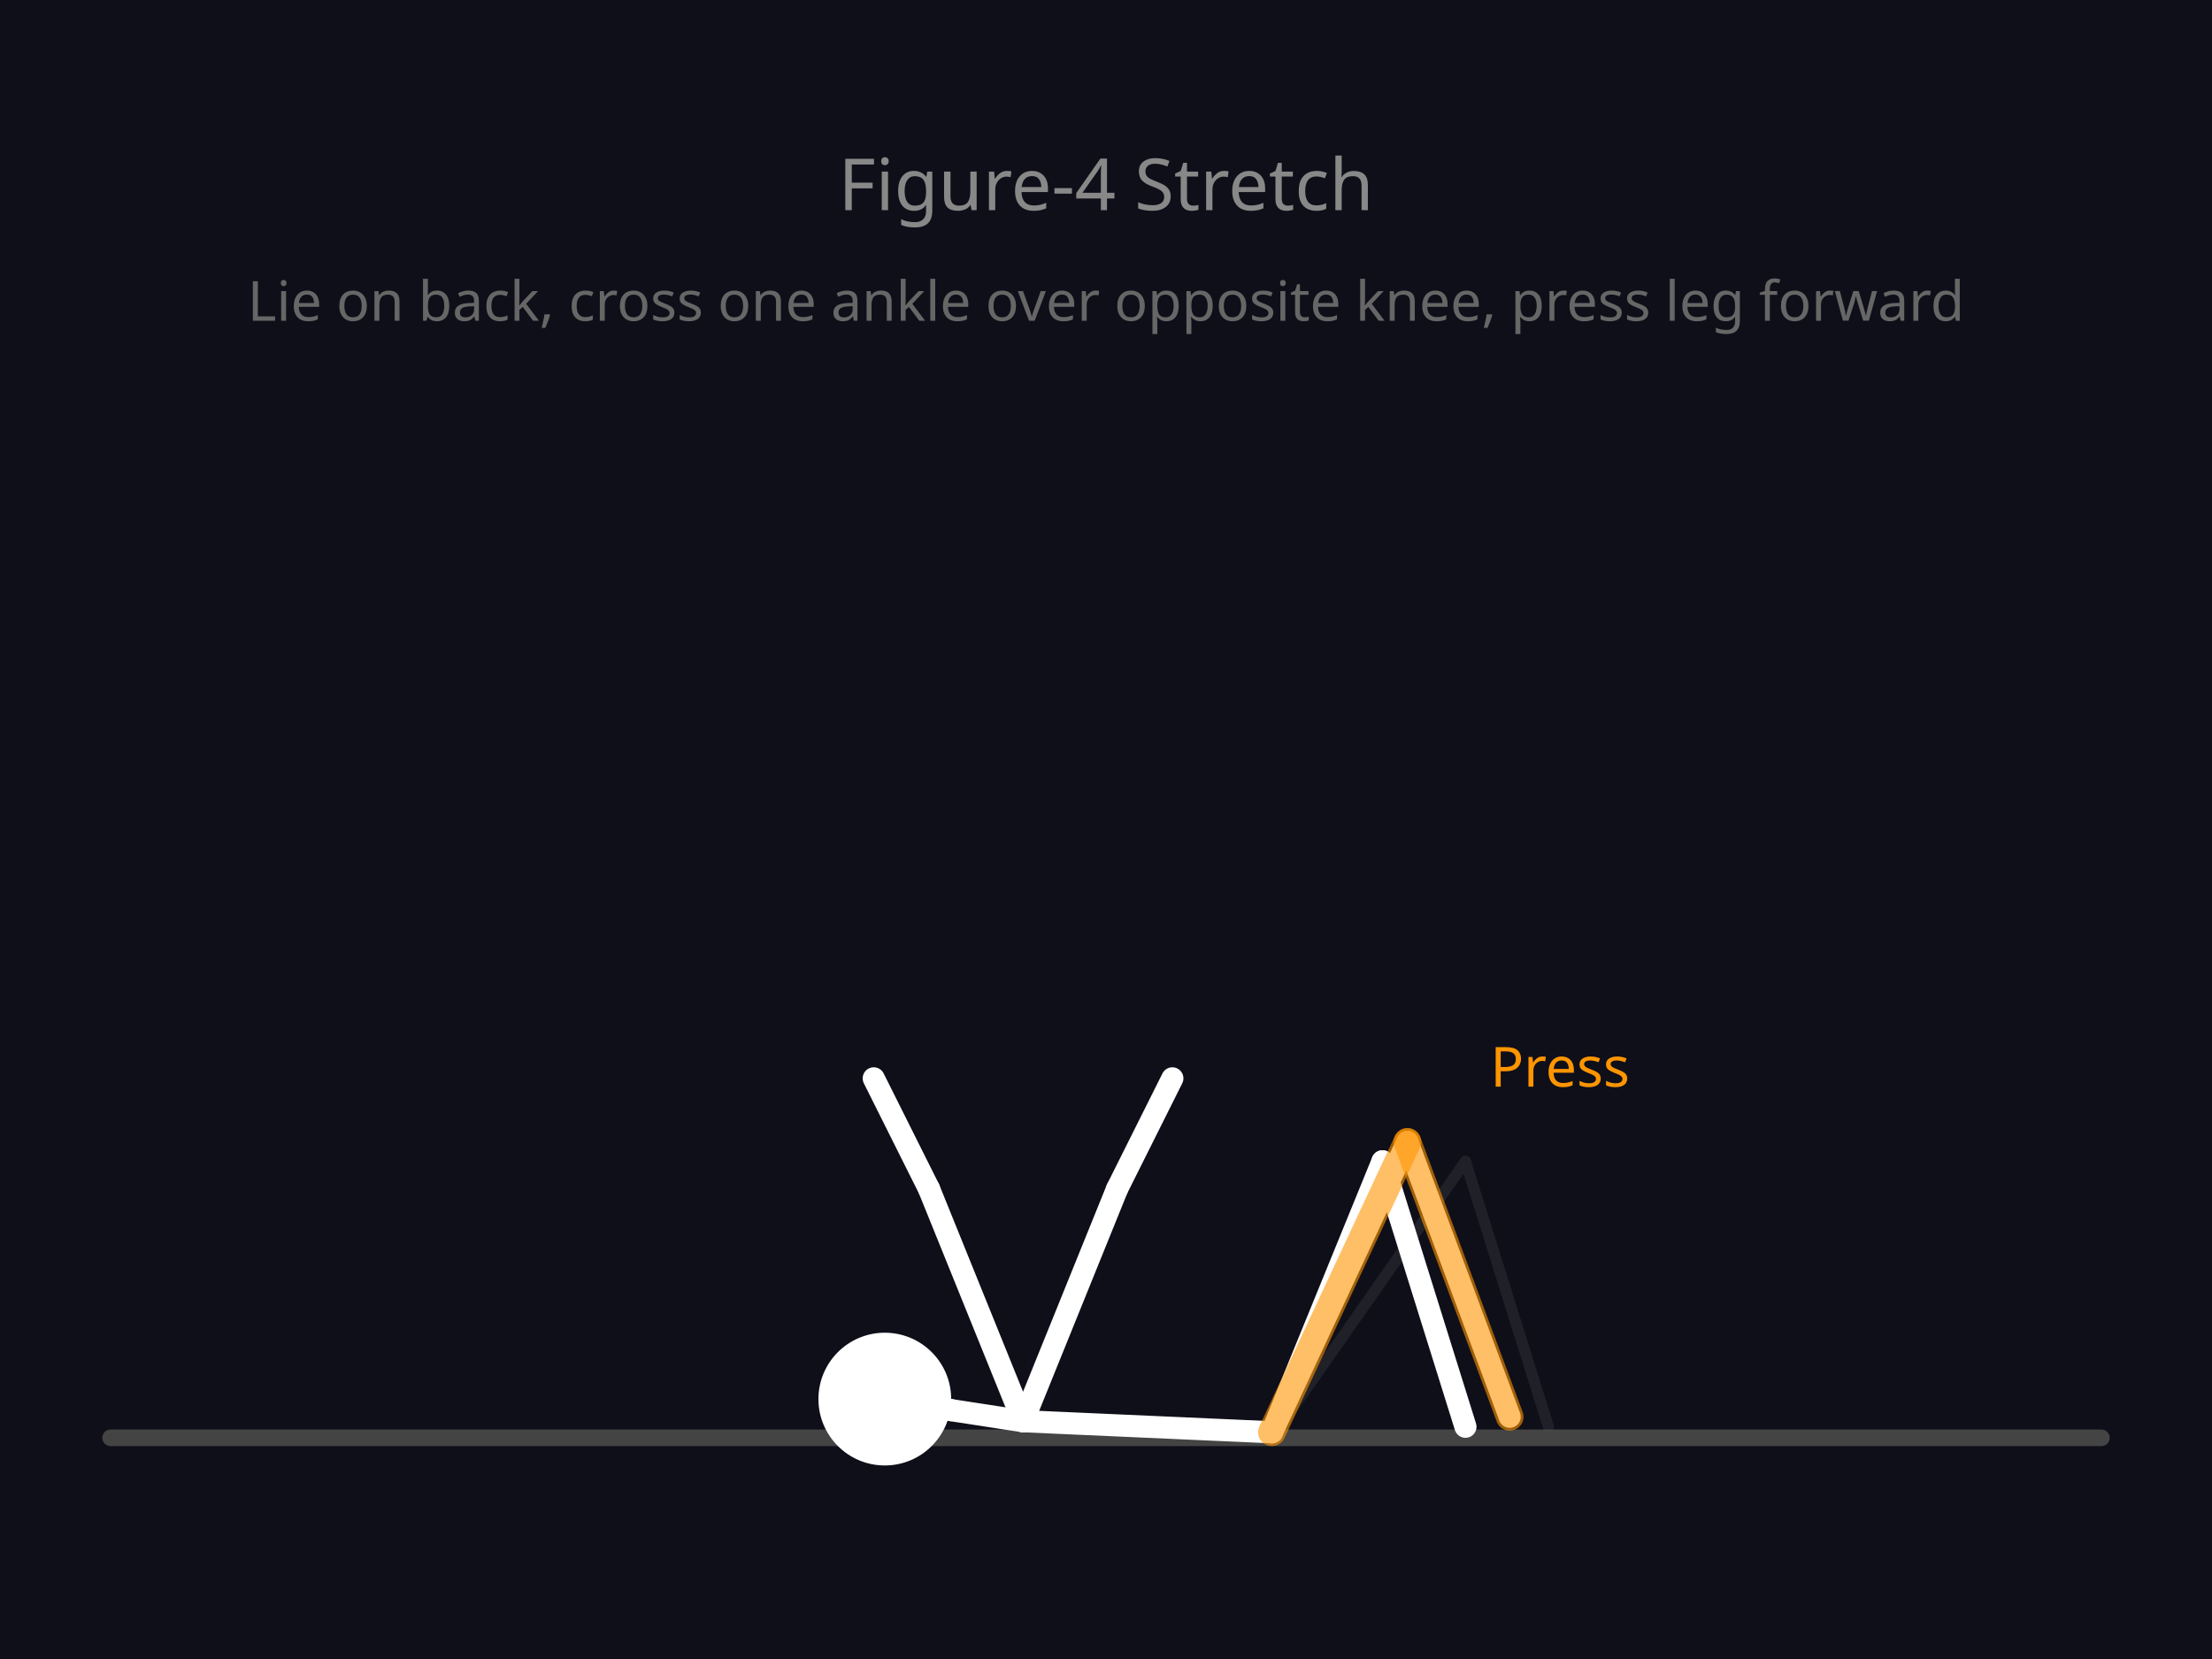
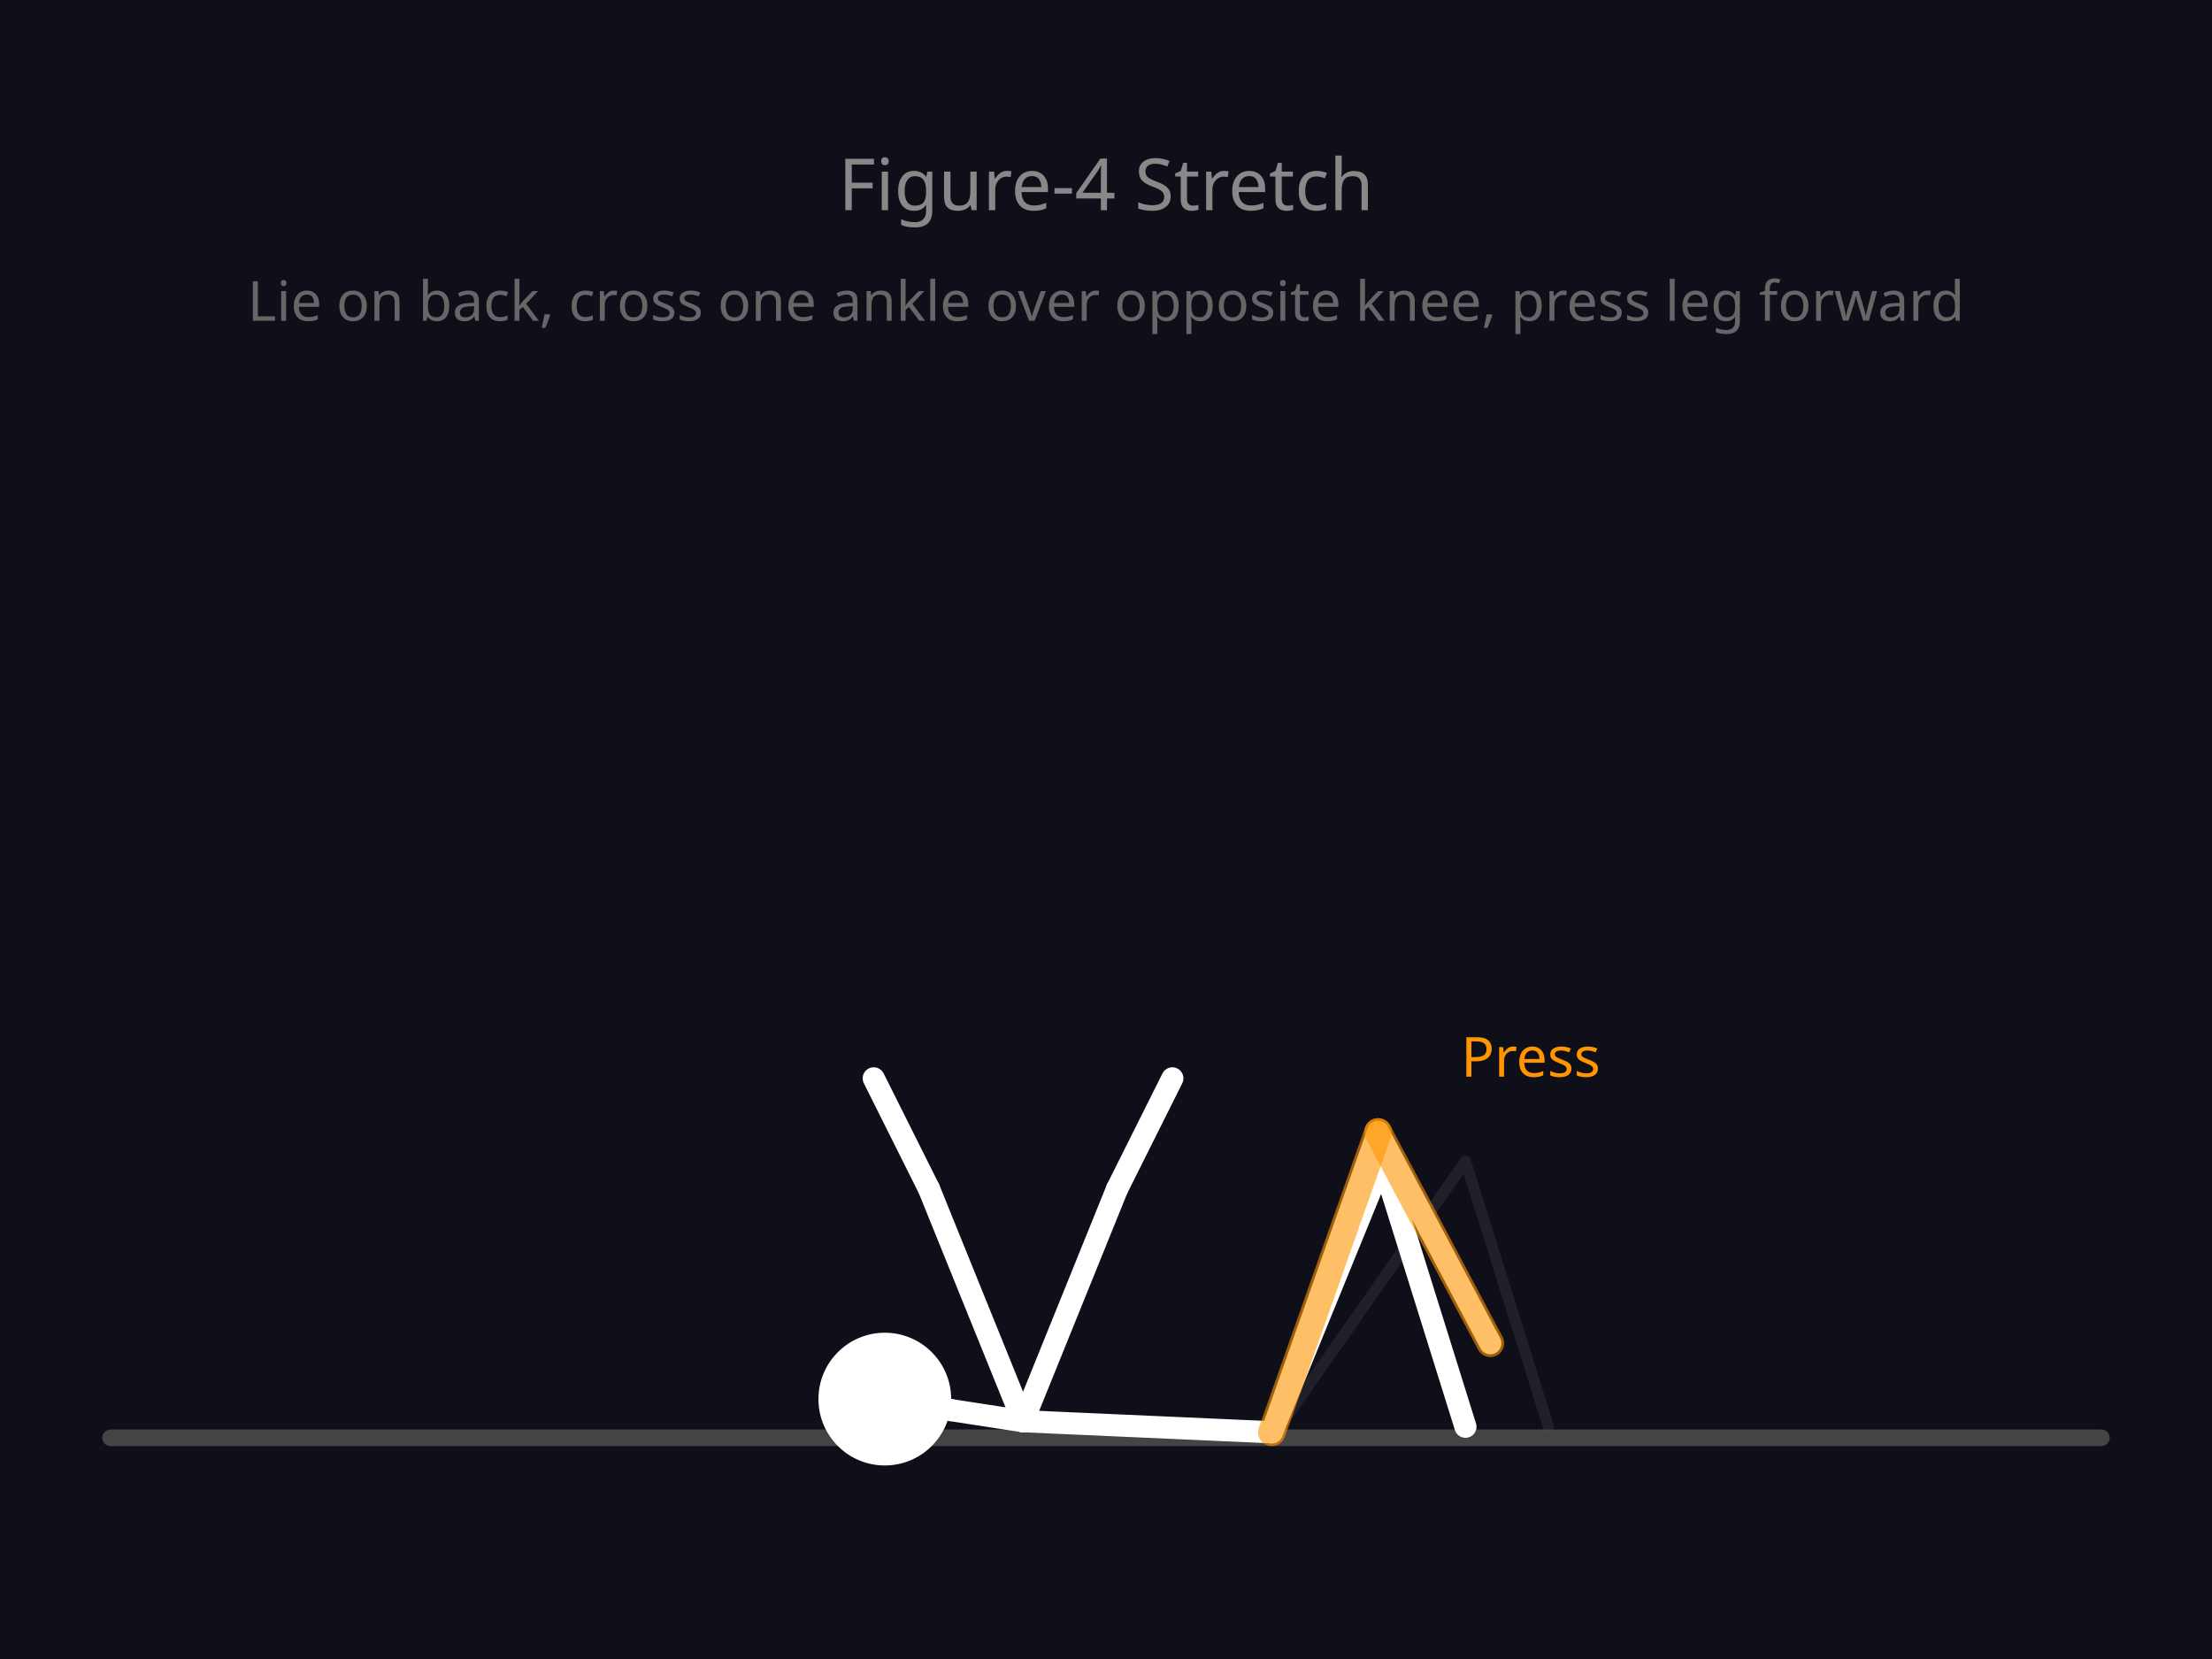
<svg xmlns="http://www.w3.org/2000/svg" viewBox="0 0 400 300">
  <rect width="400" height="300" fill="#0f0f1a" />
  <line x1="20" y1="260" x2="380" y2="260" stroke="#444" stroke-width="3" stroke-linecap="round" />
  <text x="200" y="38" fill="#888" font-size="13" font-family="sans-serif" text-anchor="middle">Figure-4 Stretch</text>
  <text x="200" y="58" fill="#666" font-size="10" font-family="sans-serif" text-anchor="middle">Lie on back, cross one ankle over opposite knee, press leg forward</text>
  <g stroke="#555" stroke-width="2" fill="none" stroke-linecap="round" stroke-linejoin="round" opacity="0.25">
    <circle cx="160" cy="253" r="12" fill="#444" stroke="none" />
    <line x1="160" y1="253" x2="172" y2="255" />
    <line x1="172" y1="255" x2="185" y2="257" />
    <line x1="185" y1="257" x2="230" y2="260" />
    <line x1="185" y1="257" x2="168" y2="215" />
    <line x1="168" y1="215" x2="158" y2="195" />
    <line x1="185" y1="257" x2="202" y2="215" />
    <line x1="202" y1="215" x2="212" y2="195" />
    <line x1="230" y1="260" x2="265" y2="210" />
    <line x1="265" y1="210" x2="280" y2="258" />
    <line x1="230" y1="260" x2="250" y2="210" />
    <line x1="250" y1="210" x2="265" y2="258" />
  </g>
  <g stroke="#FFF" stroke-width="4" fill="none" stroke-linecap="round" stroke-linejoin="round">
    <circle cx="160" cy="253" r="12" fill="#FFF" stroke="none" />
    <line x1="160" y1="253" x2="172" y2="255" />
    <line x1="172" y1="255" x2="185" y2="257" />
    <line x1="185" y1="257" x2="230" y2="259" />
    <line x1="185" y1="257" x2="168" y2="215" />
    <line x1="168" y1="215" x2="158" y2="195" />
    <line x1="185" y1="257" x2="202" y2="215" />
    <line x1="202" y1="215" x2="212" y2="195" />
-     <line x1="230" y1="259" x2="254.5" y2="206.5" />
-     <line x1="254.5" y1="206.5" x2="273" y2="256.2" />
+     <line x1="230" y1="259" x2="249.2" y2="204.7" />
+     <line x1="249.2" y1="204.7" x2="269.5" y2="242.9" />
    <line x1="230" y1="259" x2="250" y2="210" />
    <line x1="250" y1="210" x2="265" y2="258" />
-     <line x1="230" y1="259" x2="254.5" y2="206.5" stroke="#FF9500" stroke-width="5" opacity="0.6" />
-     <line x1="254.5" y1="206.5" x2="273" y2="256.2" stroke="#FF9500" stroke-width="5" opacity="0.6" />
+     <line x1="230" y1="259" x2="249.2" y2="204.7" stroke="#FF9500" stroke-width="5" opacity="0.6" />
+     <line x1="249.2" y1="204.7" x2="269.5" y2="242.9" stroke="#FF9500" stroke-width="5" opacity="0.6" />
  </g>
-   <text x="269.5" y="196.5" fill="#FF9500" font-size="10" font-family="sans-serif">Press</text>
+   <text x="264.2" y="194.7" fill="#FF9500" font-size="10" font-family="sans-serif">Press</text>
</svg>
